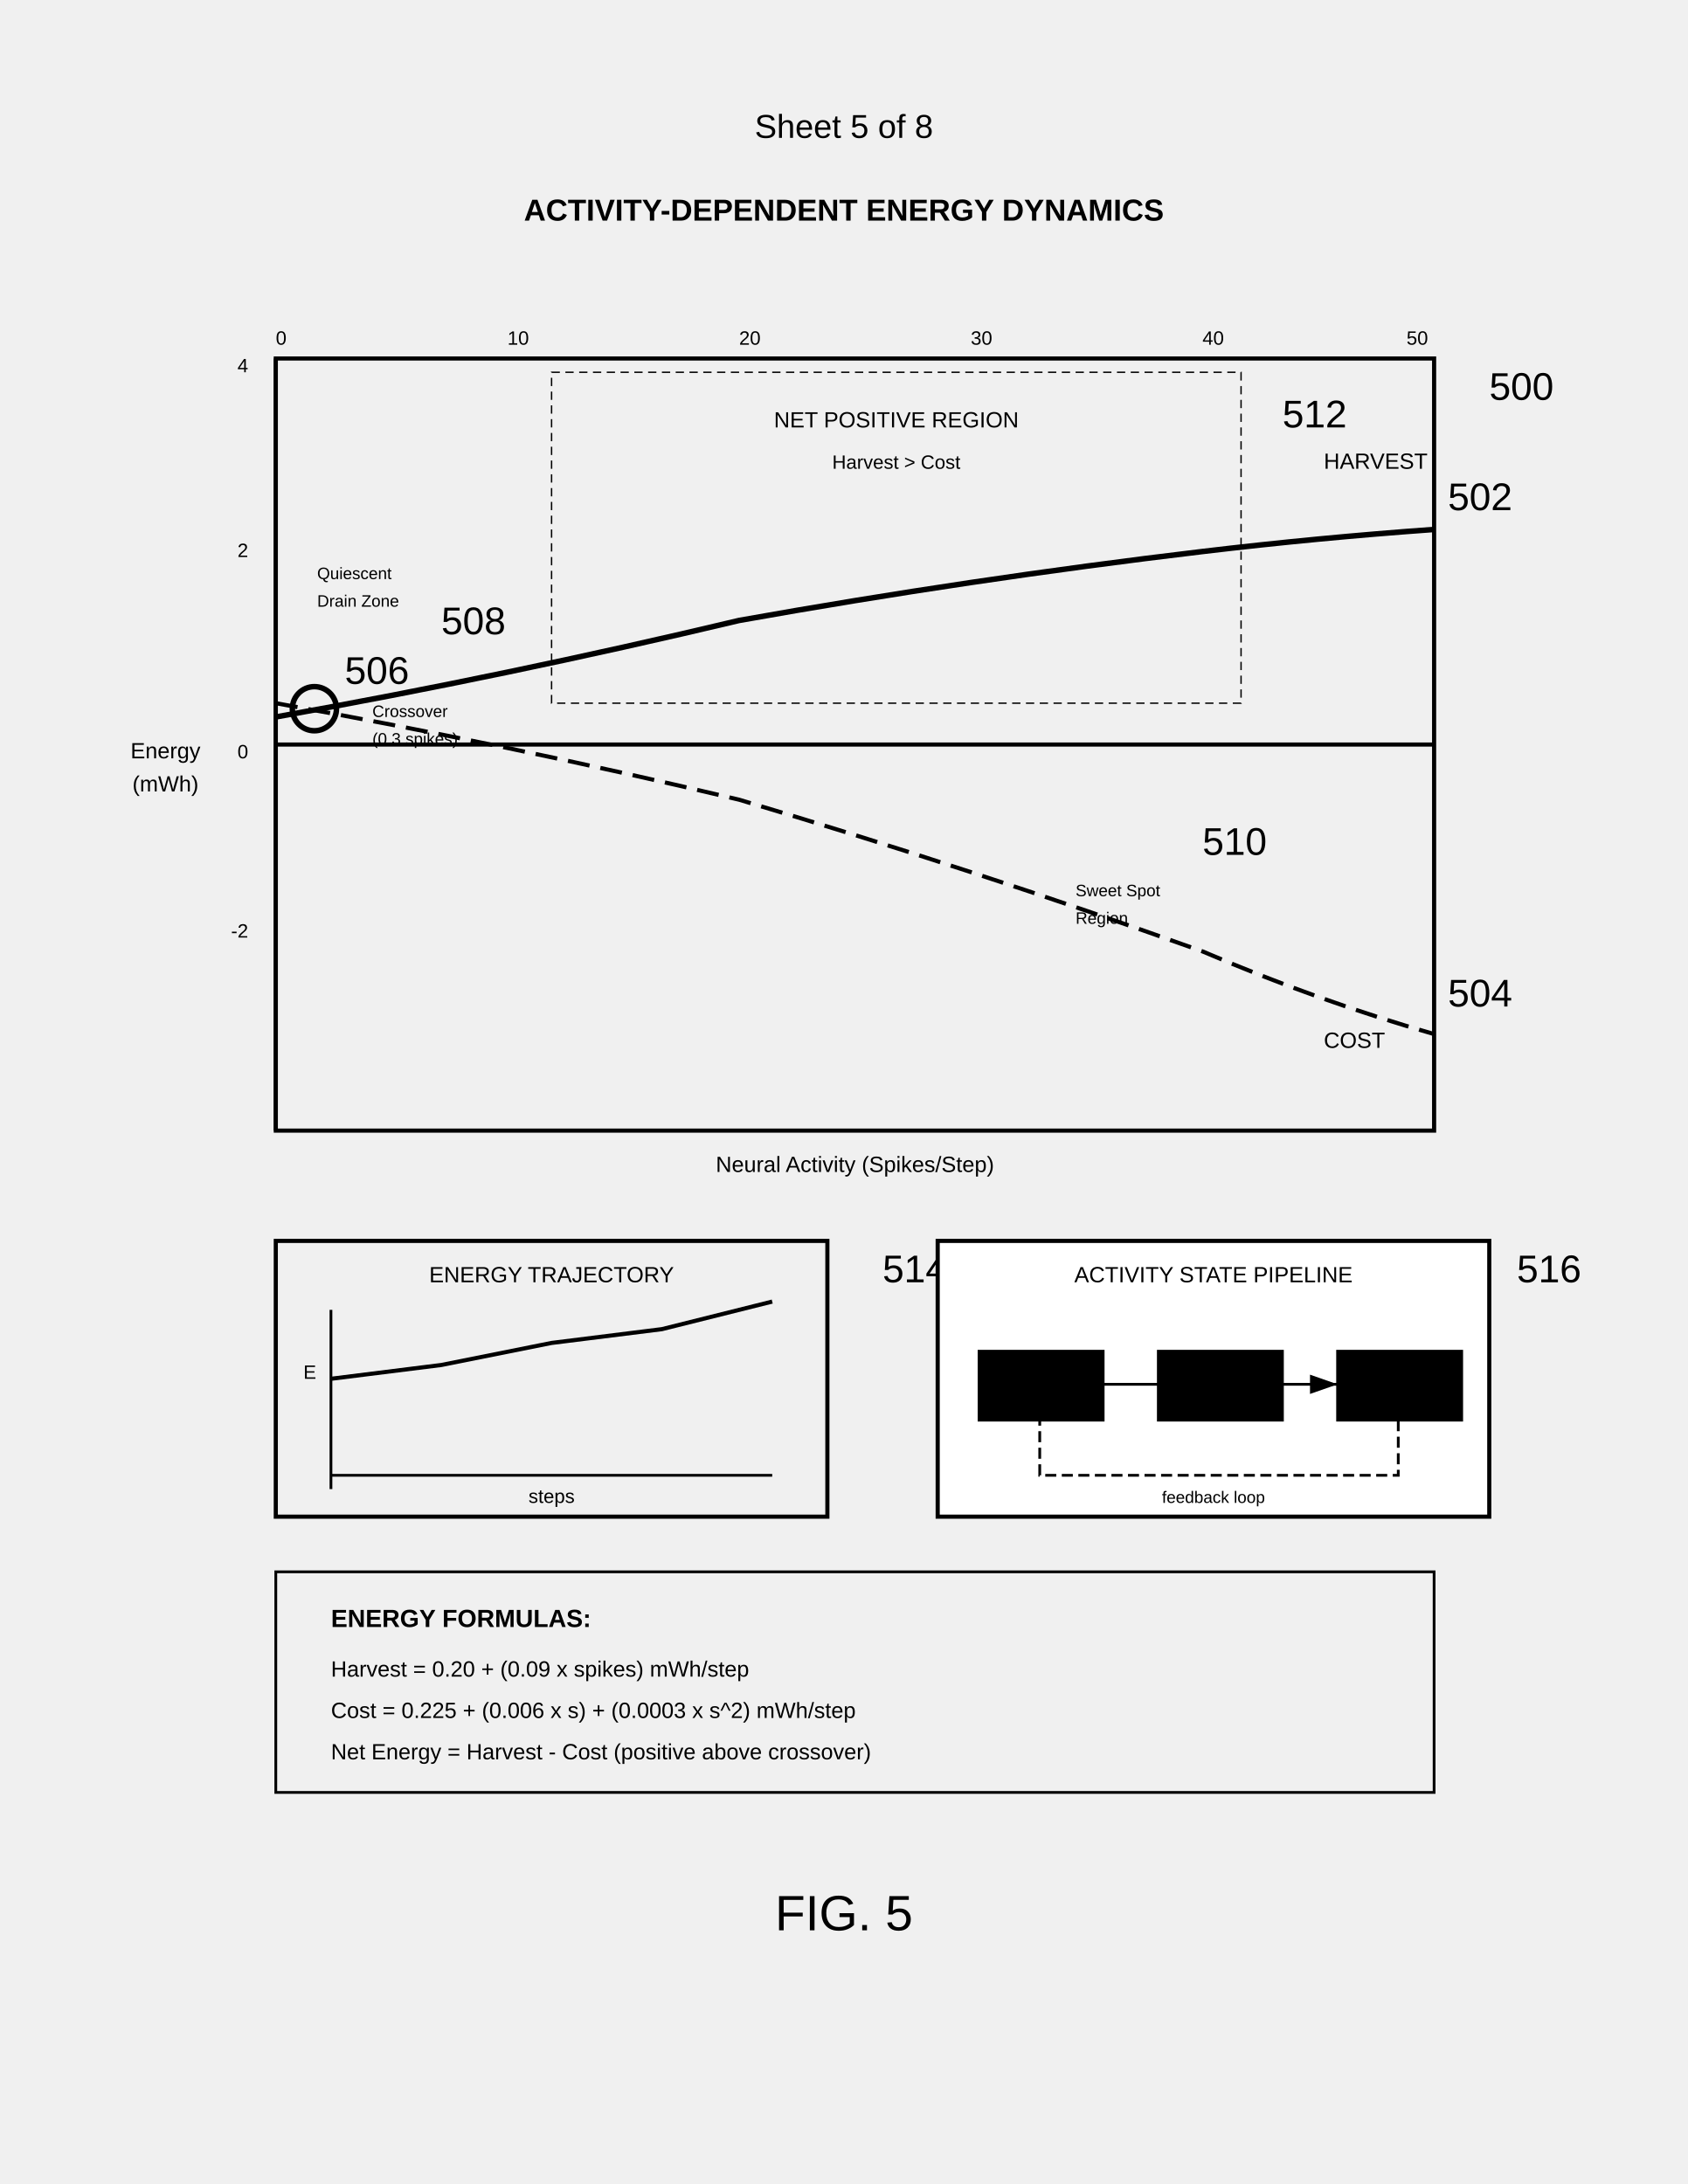
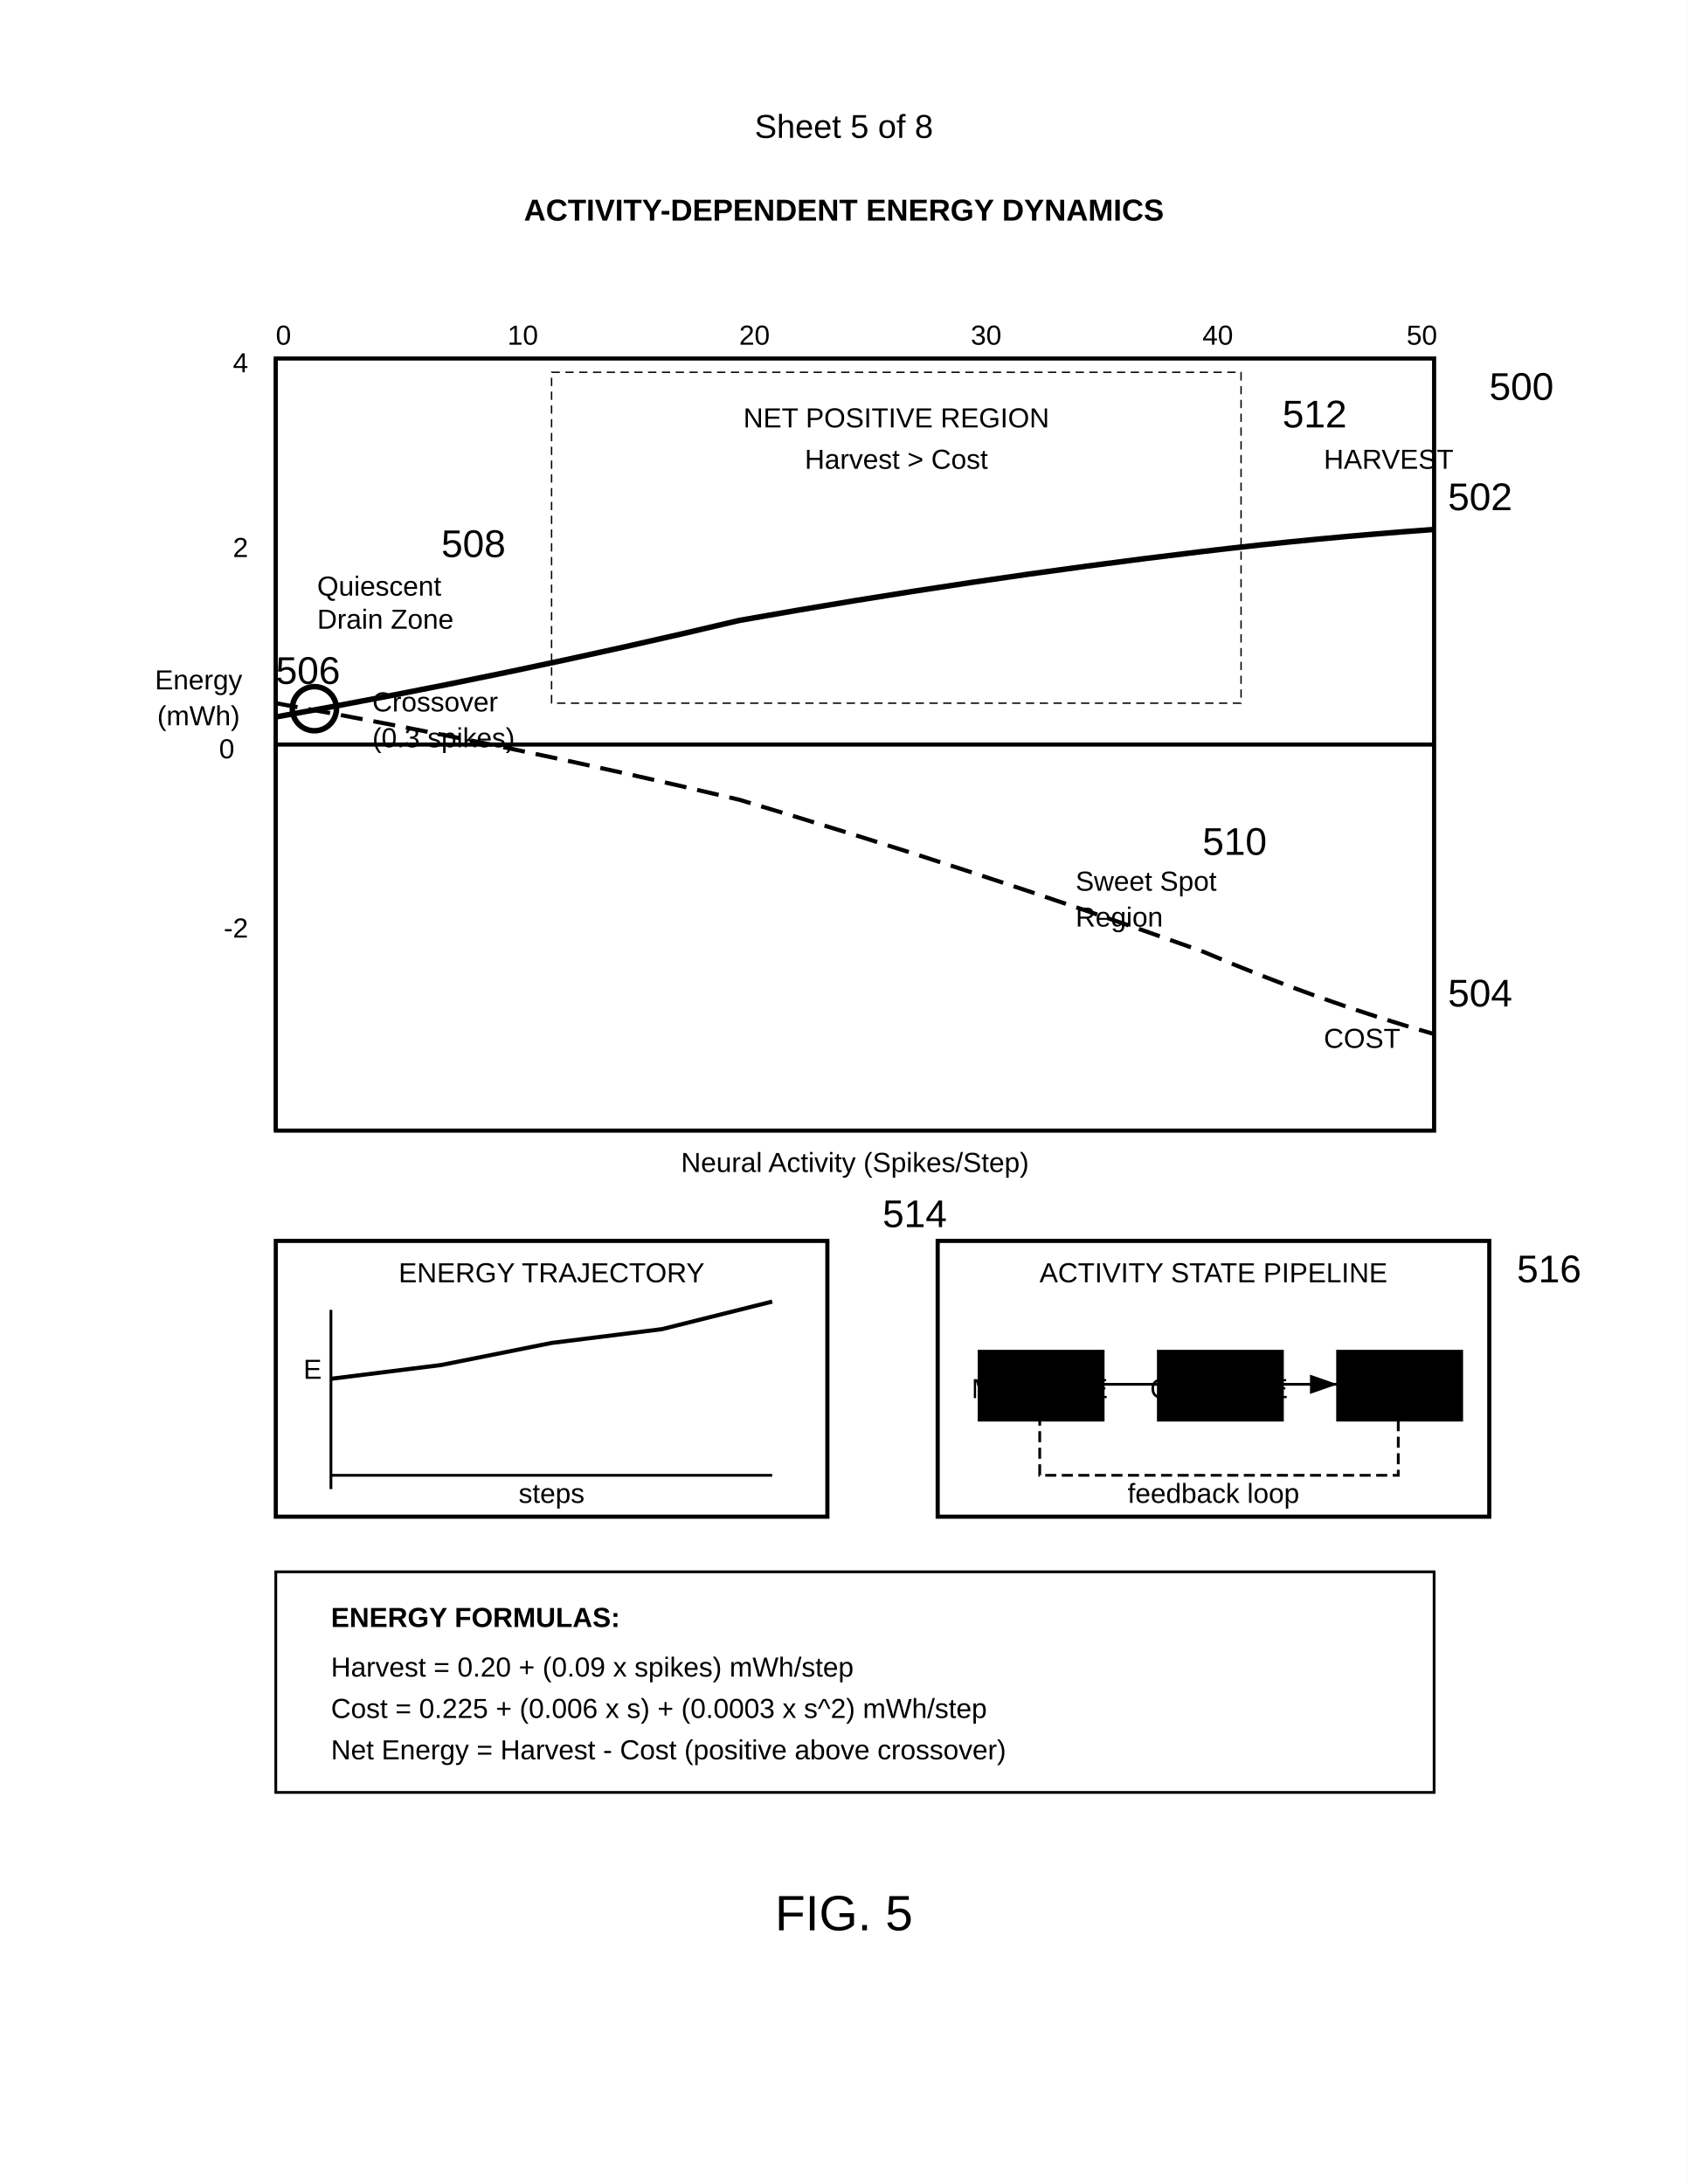
<svg xmlns="http://www.w3.org/2000/svg" width="612" height="792" viewBox="0 0 612 792">
-   <rect width="100%%" height="100%%" fill="#fff" />
+   <rect width="100%" height="100%" fill="#fff" />
  <text x="306" y="50" font-family="Arial" font-size="12" text-anchor="middle" fill="#000">Sheet 5 of 8</text>
  <text x="306" y="80" font-family="Arial" font-size="11" font-weight="bold" text-anchor="middle" fill="#000">ACTIVITY-DEPENDENT ENERGY DYNAMICS</text>
  <g transform="translate(100 130)">
    <rect width="420" height="280" fill="none" stroke="#000" stroke-width="1.5" />
    <text x="440" y="15" font-family="Arial" font-size="14" fill="#000">500</text>
    <path d="M0 0v280M0 140h420" stroke="#000" stroke-width="1.5" />
-     <text x="-40" y="145" font-family="Arial" font-size="8" text-anchor="middle" fill="#000">Energy</text>
-     <text x="-40" y="157" font-family="Arial" font-size="8" text-anchor="middle" fill="#000">(mWh)</text>
-     <text x="210" y="295" font-family="Arial" font-size="8" text-anchor="middle" fill="#000">Neural Activity (Spikes/Step)</text>
-     <text x="0" y="-5" font-family="Arial" font-size="7" fill="#000">0</text>
-     <text x="84" y="-5" font-family="Arial" font-size="7" fill="#000">10</text>
-     <text x="168" y="-5" font-family="Arial" font-size="7" fill="#000">20</text>
-     <text x="252" y="-5" font-family="Arial" font-size="7" fill="#000">30</text>
-     <text x="336" y="-5" font-family="Arial" font-size="7" fill="#000">40</text>
-     <text x="410" y="-5" font-family="Arial" font-size="7" fill="#000">50</text>
-     <text x="-10" y="145" font-family="Arial" font-size="7" text-anchor="end" fill="#000">0</text>
-     <text x="-10" y="72" font-family="Arial" font-size="7" text-anchor="end" fill="#000">2</text>
-     <text x="-10" y="5" font-family="Arial" font-size="7" text-anchor="end" fill="#000">4</text>
-     <text x="-10" y="210" font-family="Arial" font-size="7" text-anchor="end" fill="#000">-2</text>
+     <text x="-28" y="120" font-family="Arial" font-size="10" text-anchor="middle" fill="#000">Energy</text>
+     <text x="-28" y="133" font-family="Arial" font-size="10" text-anchor="middle" fill="#000">(mWh)</text>
+     <text x="210" y="295" font-family="Arial" font-size="10" text-anchor="middle" fill="#000">Neural Activity (Spikes/Step)</text>
+     <text x="0" y="-5" font-family="Arial" font-size="10" fill="#000">0</text>
+     <text x="84" y="-5" font-family="Arial" font-size="10" fill="#000">10</text>
+     <text x="168" y="-5" font-family="Arial" font-size="10" fill="#000">20</text>
+     <text x="252" y="-5" font-family="Arial" font-size="10" fill="#000">30</text>
+     <text x="336" y="-5" font-family="Arial" font-size="10" fill="#000">40</text>
+     <text x="410" y="-5" font-family="Arial" font-size="10" fill="#000">50</text>
+     <text x="-15" y="145" font-family="Arial" font-size="10" text-anchor="end" fill="#000">0</text>
+     <text x="-10" y="72" font-family="Arial" font-size="10" text-anchor="end" fill="#000">2</text>
+     <text x="-10" y="5" font-family="Arial" font-size="10" text-anchor="end" fill="#000">4</text>
+     <text x="-10" y="210" font-family="Arial" font-size="10" text-anchor="end" fill="#000">-2</text>
    <path d="M0 130q84-15 168-35 84-15 168-25 42-5 84-8" fill="none" stroke="#000" stroke-width="2" />
    <text x="425" y="55" font-family="Arial" font-size="14" fill="#000">502</text>
-     <text x="380" y="40" font-family="Arial" font-size="8" fill="#000">HARVEST</text>
+     <text x="380" y="40" font-family="Arial" font-size="10" fill="#000">HARVEST</text>
    <path d="M0 125q84 15 168 35 84 25 168 55 42 18 84 30" fill="none" stroke="#000" stroke-width="1.5" stroke-dasharray="8,4" />
    <text x="425" y="235" font-family="Arial" font-size="14" fill="#000">504</text>
-     <text x="380" y="250" font-family="Arial" font-size="8" fill="#000">COST</text>
+     <text x="380" y="250" font-family="Arial" font-size="10" fill="#000">COST</text>
    <circle cx="14" cy="127" r="8" fill="none" stroke="#000" stroke-width="2" />
-     <text x="25" y="118" font-family="Arial" font-size="14" fill="#000">506</text>
-     <text x="35" y="130" font-family="Arial" font-size="6" fill="#000">Crossover</text>
-     <text x="35" y="140" font-family="Arial" font-size="6" fill="#000">(0.3 spikes)</text>
+     <text x="0" y="118" font-family="Arial" font-size="14" fill="#000">506</text>
+     <text x="35" y="128" font-family="Arial" font-size="10" fill="#000">Crossover</text>
+     <text x="35" y="141" font-family="Arial" font-size="10" fill="#000">(0.3 spikes)</text>
    <rect x="100" y="5" width="250" height="120" fill="none" stroke="#000" stroke-width="0.5" stroke-dasharray="3,2" />
-     <text x="225" y="25" font-family="Arial" font-size="8" text-anchor="middle" fill="#000">NET POSITIVE REGION</text>
-     <text x="225" y="40" font-family="Arial" font-size="7" text-anchor="middle" fill="#000">Harvest &gt; Cost</text>
+     <text x="225" y="25" font-family="Arial" font-size="10" text-anchor="middle" fill="#000">NET POSITIVE REGION</text>
+     <text x="225" y="40" font-family="Arial" font-size="10" text-anchor="middle" fill="#000">Harvest &gt; Cost</text>
    <text x="365" y="25" font-family="Arial" font-size="14" fill="#000">512</text>
-     <text x="60" y="100" font-family="Arial" font-size="14" fill="#000">508</text>
-     <text x="15" y="80" font-family="Arial" font-size="6" fill="#000">Quiescent</text>
-     <text x="15" y="90" font-family="Arial" font-size="6" fill="#000">Drain Zone</text>
+     <text x="60" y="72" font-family="Arial" font-size="14" fill="#000">508</text>
+     <text x="15" y="86" font-family="Arial" font-size="10" fill="#000">Quiescent</text>
+     <text x="15" y="98" font-family="Arial" font-size="10" fill="#000">Drain Zone</text>
    <text x="336" y="180" font-family="Arial" font-size="14" fill="#000">510</text>
-     <text x="290" y="195" font-family="Arial" font-size="6" fill="#000">Sweet Spot</text>
-     <text x="290" y="205" font-family="Arial" font-size="6" fill="#000">Region</text>
+     <text x="290" y="193" font-family="Arial" font-size="10" fill="#000">Sweet Spot</text>
+     <text x="290" y="206" font-family="Arial" font-size="10" fill="#000">Region</text>
  </g>
  <g transform="translate(100 450)">
    <rect width="200" height="100" fill="none" stroke="#000" stroke-width="1.5" />
-     <text x="100" y="15" font-family="Arial" font-size="8" text-anchor="middle" fill="#000">ENERGY TRAJECTORY</text>
+     <text x="100" y="15" font-family="Arial" font-size="10" text-anchor="middle" fill="#000">ENERGY TRAJECTORY</text>
    <path d="M20 85h160M20 25v65" stroke="#000" stroke-width="1" />
    <path d="M20 50l40-5 40-8 40-5 40-10" fill="none" stroke="#000" stroke-width="1.5" />
-     <text x="100" y="95" font-family="Arial" font-size="7" text-anchor="middle" fill="#000">steps</text>
-     <text x="10" y="50" font-family="Arial" font-size="7" fill="#000">E</text>
-     <text x="220" y="15" font-family="Arial" font-size="14" fill="#000">514</text>
+     <text x="100" y="95" font-family="Arial" font-size="10" text-anchor="middle" fill="#000">steps</text>
+     <text x="10" y="50" font-family="Arial" font-size="10" fill="#000">E</text>
+     <text x="220" y="-5" font-family="Arial" font-size="14" fill="#000">514</text>
  </g>
  <g transform="translate(340 450)">
    <rect width="200" height="100" fill="#fff" stroke="#000" stroke-width="1.5" />
-     <text x="100" y="15" font-family="Arial" font-size="8" text-anchor="middle" fill="#000">ACTIVITY STATE PIPELINE</text>
+     <text x="100" y="15" font-family="Arial" font-size="10" text-anchor="middle" fill="#000">ACTIVITY STATE PIPELINE</text>
    <rect x="15" y="40" width="45" height="25" stroke="#000" />
-     <text x="37" y="57" font-family="Arial" font-size="6" text-anchor="middle" fill="#000">MEASURE</text>
+     <text x="37" y="57" font-family="Arial" font-size="10" text-anchor="middle" fill="#000">MEASURE</text>
    <rect x="80" y="40" width="45" height="25" stroke="#000" />
-     <text x="102" y="57" font-family="Arial" font-size="6" text-anchor="middle" fill="#000">COMPUTE</text>
+     <text x="102" y="57" font-family="Arial" font-size="10" text-anchor="middle" fill="#000">COMPUTE</text>
    <rect x="145" y="40" width="45" height="25" stroke="#000" />
-     <text x="167" y="57" font-family="Arial" font-size="6" text-anchor="middle" fill="#000">ADJUST</text>
+     <text x="167" y="57" font-family="Arial" font-size="10" text-anchor="middle" fill="#000">ADJUST</text>
    <path d="M60 52h20M125 52h20" stroke="#000" marker-end="url(#arrow)" />
    <path d="M167 65v20H37V65" fill="none" stroke="#000" stroke-dasharray="4,2" />
-     <text x="100" y="95" font-family="Arial" font-size="6" text-anchor="middle" fill="#000">feedback loop</text>
+     <text x="100" y="95" font-family="Arial" font-size="10" text-anchor="middle" fill="#000">feedback loop</text>
    <text x="210" y="15" font-family="Arial" font-size="14" fill="#000">516</text>
  </g>
  <rect x="100" y="570" width="420" height="80" fill="none" stroke="#000" stroke-width="1" />
-   <text x="120" y="590" font-family="Arial" font-size="9" font-weight="bold" fill="#000">ENERGY FORMULAS:</text>
-   <text x="120" y="608" font-family="Arial" font-size="8" fill="#000">Harvest = 0.20 + (0.09 x spikes) mWh/step</text>
-   <text x="120" y="623" font-family="Arial" font-size="8" fill="#000">Cost = 0.225 + (0.006 x s) + (0.0003 x s^2) mWh/step</text>
-   <text x="120" y="638" font-family="Arial" font-size="8" fill="#000">Net Energy = Harvest - Cost (positive above crossover)</text>
+   <text x="120" y="590" font-family="Arial" font-size="10" font-weight="bold" fill="#000">ENERGY FORMULAS:</text>
+   <text x="120" y="608" font-family="Arial" font-size="10" fill="#000">Harvest = 0.20 + (0.09 x spikes) mWh/step</text>
+   <text x="120" y="623" font-family="Arial" font-size="10" fill="#000">Cost = 0.225 + (0.006 x s) + (0.0003 x s^2) mWh/step</text>
+   <text x="120" y="638" font-family="Arial" font-size="10" fill="#000">Net Energy = Harvest - Cost (positive above crossover)</text>
  <defs>
    <marker id="arrow" markerWidth="10" markerHeight="7" refX="10" refY="3.5" orient="auto">
      <polygon points="0 0, 10 3.5, 0 7" fill="#000" />
    </marker>
  </defs>
  <text x="306" y="700" font-family="Arial" font-size="18" text-anchor="middle" fill="#000">FIG. 5</text>
</svg>
